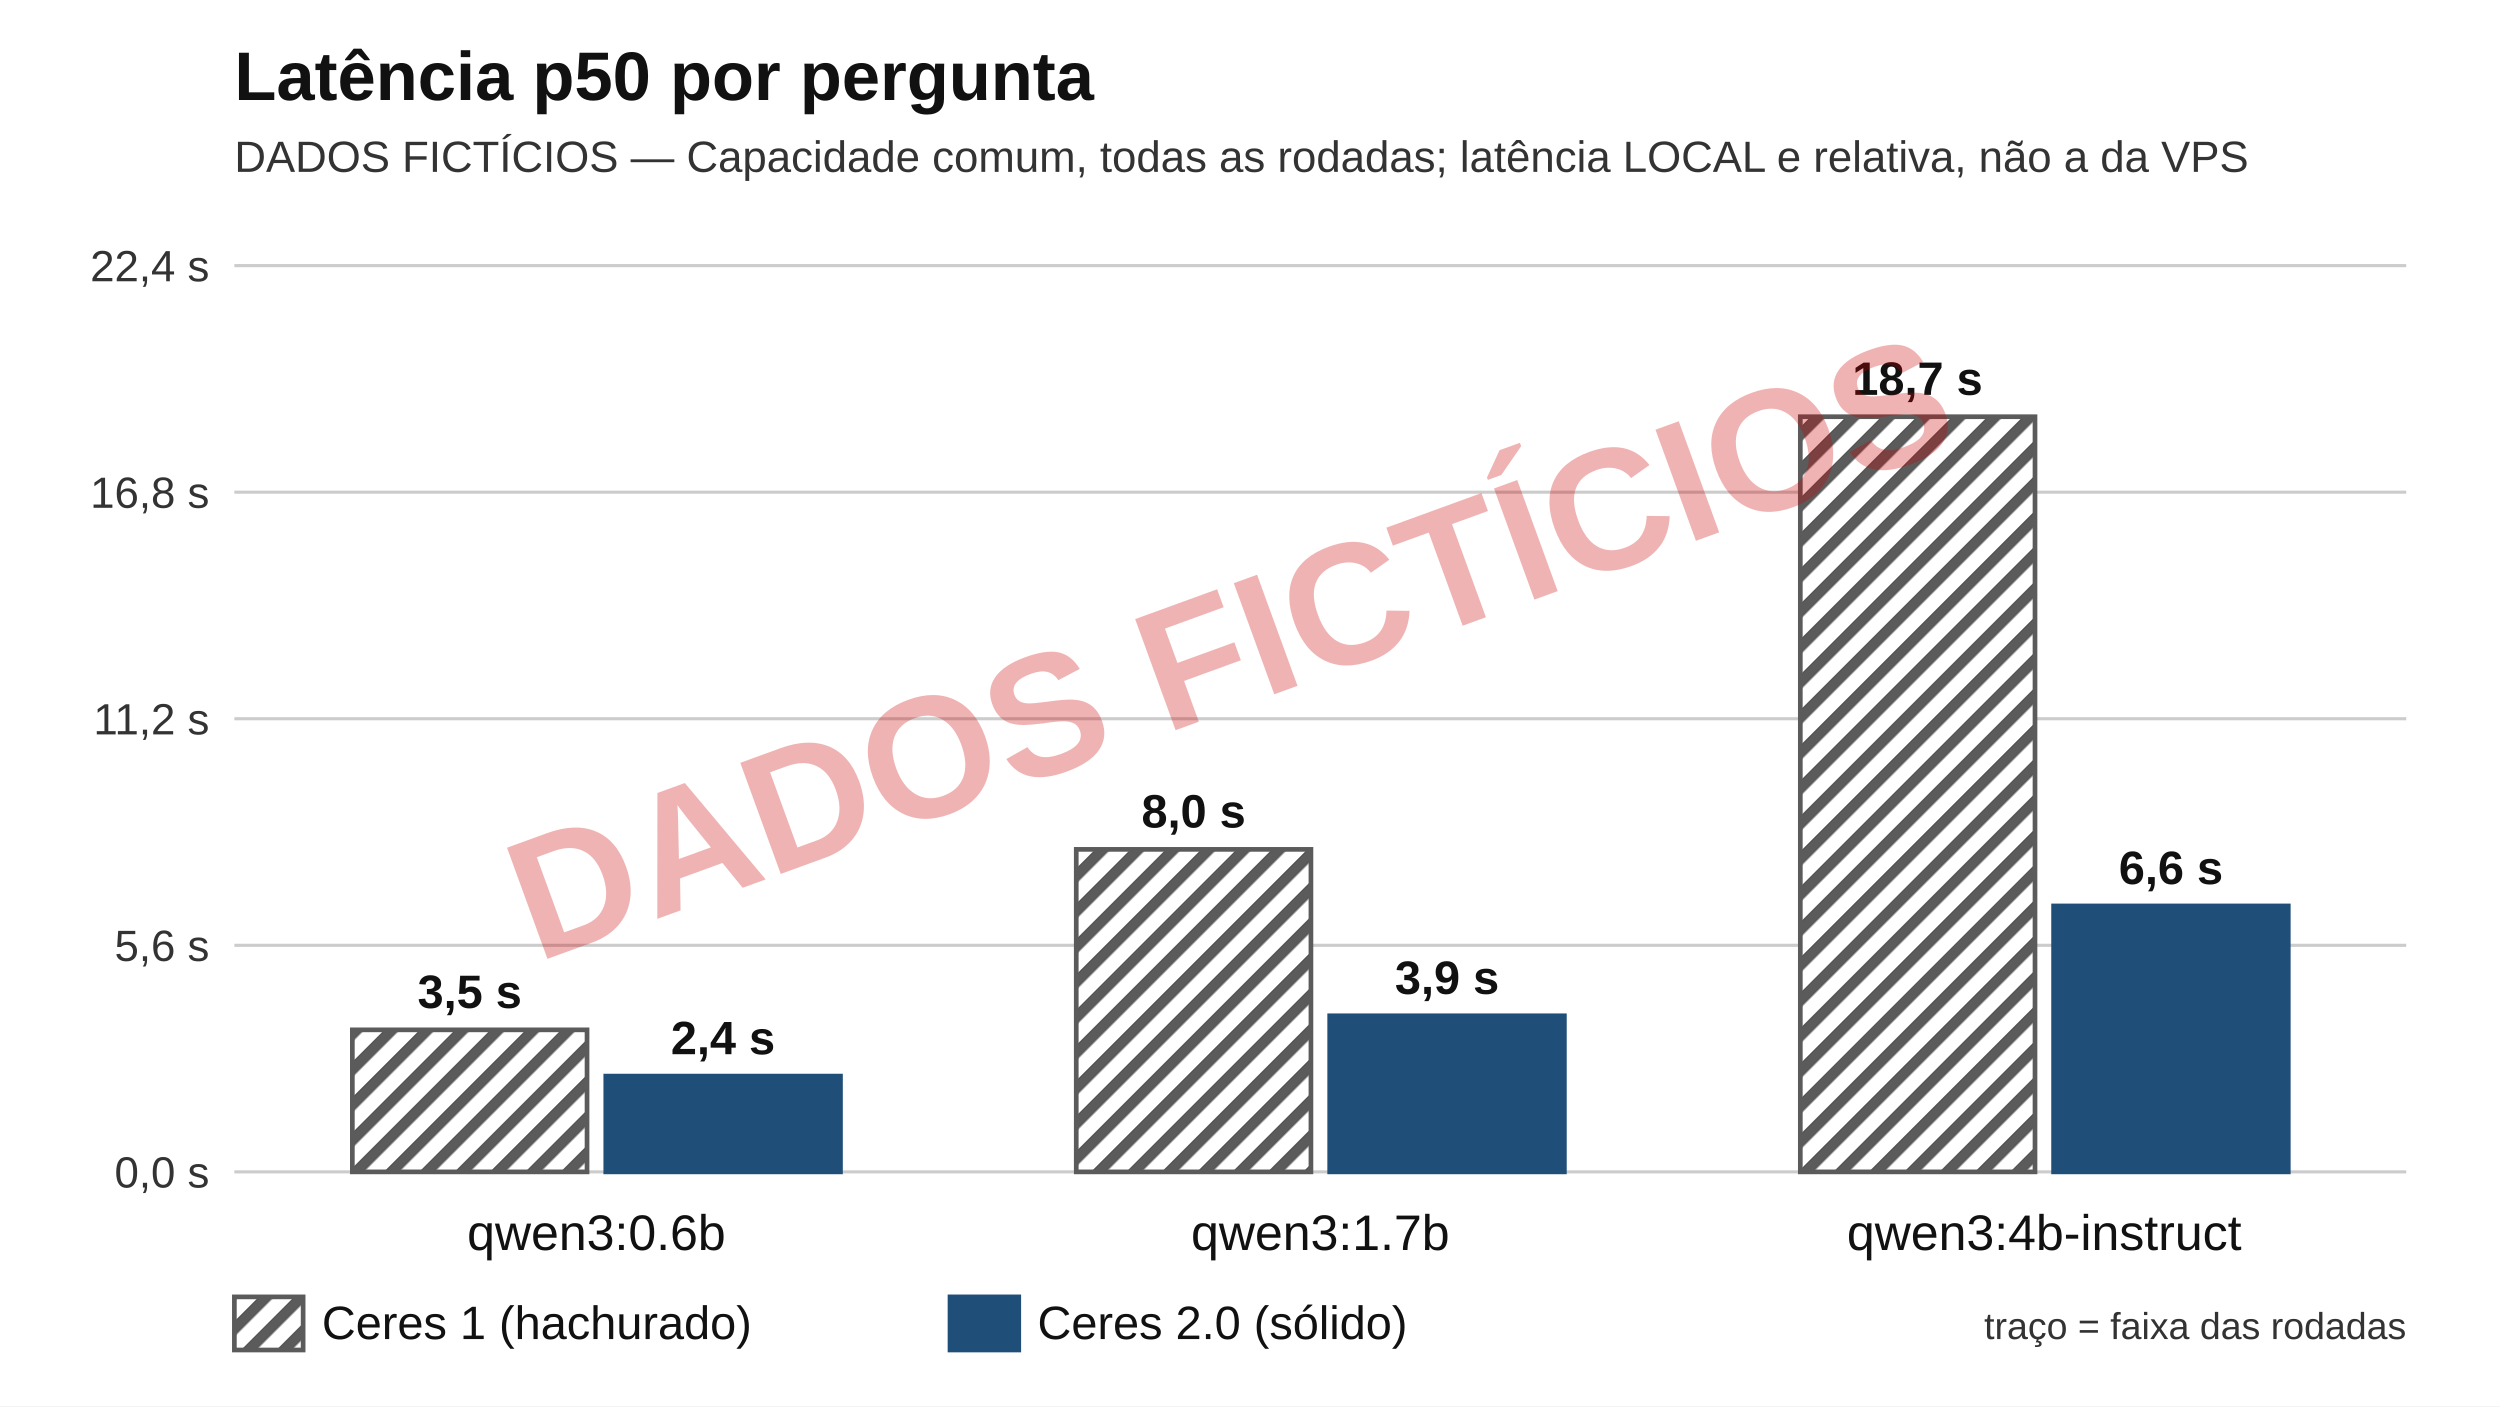
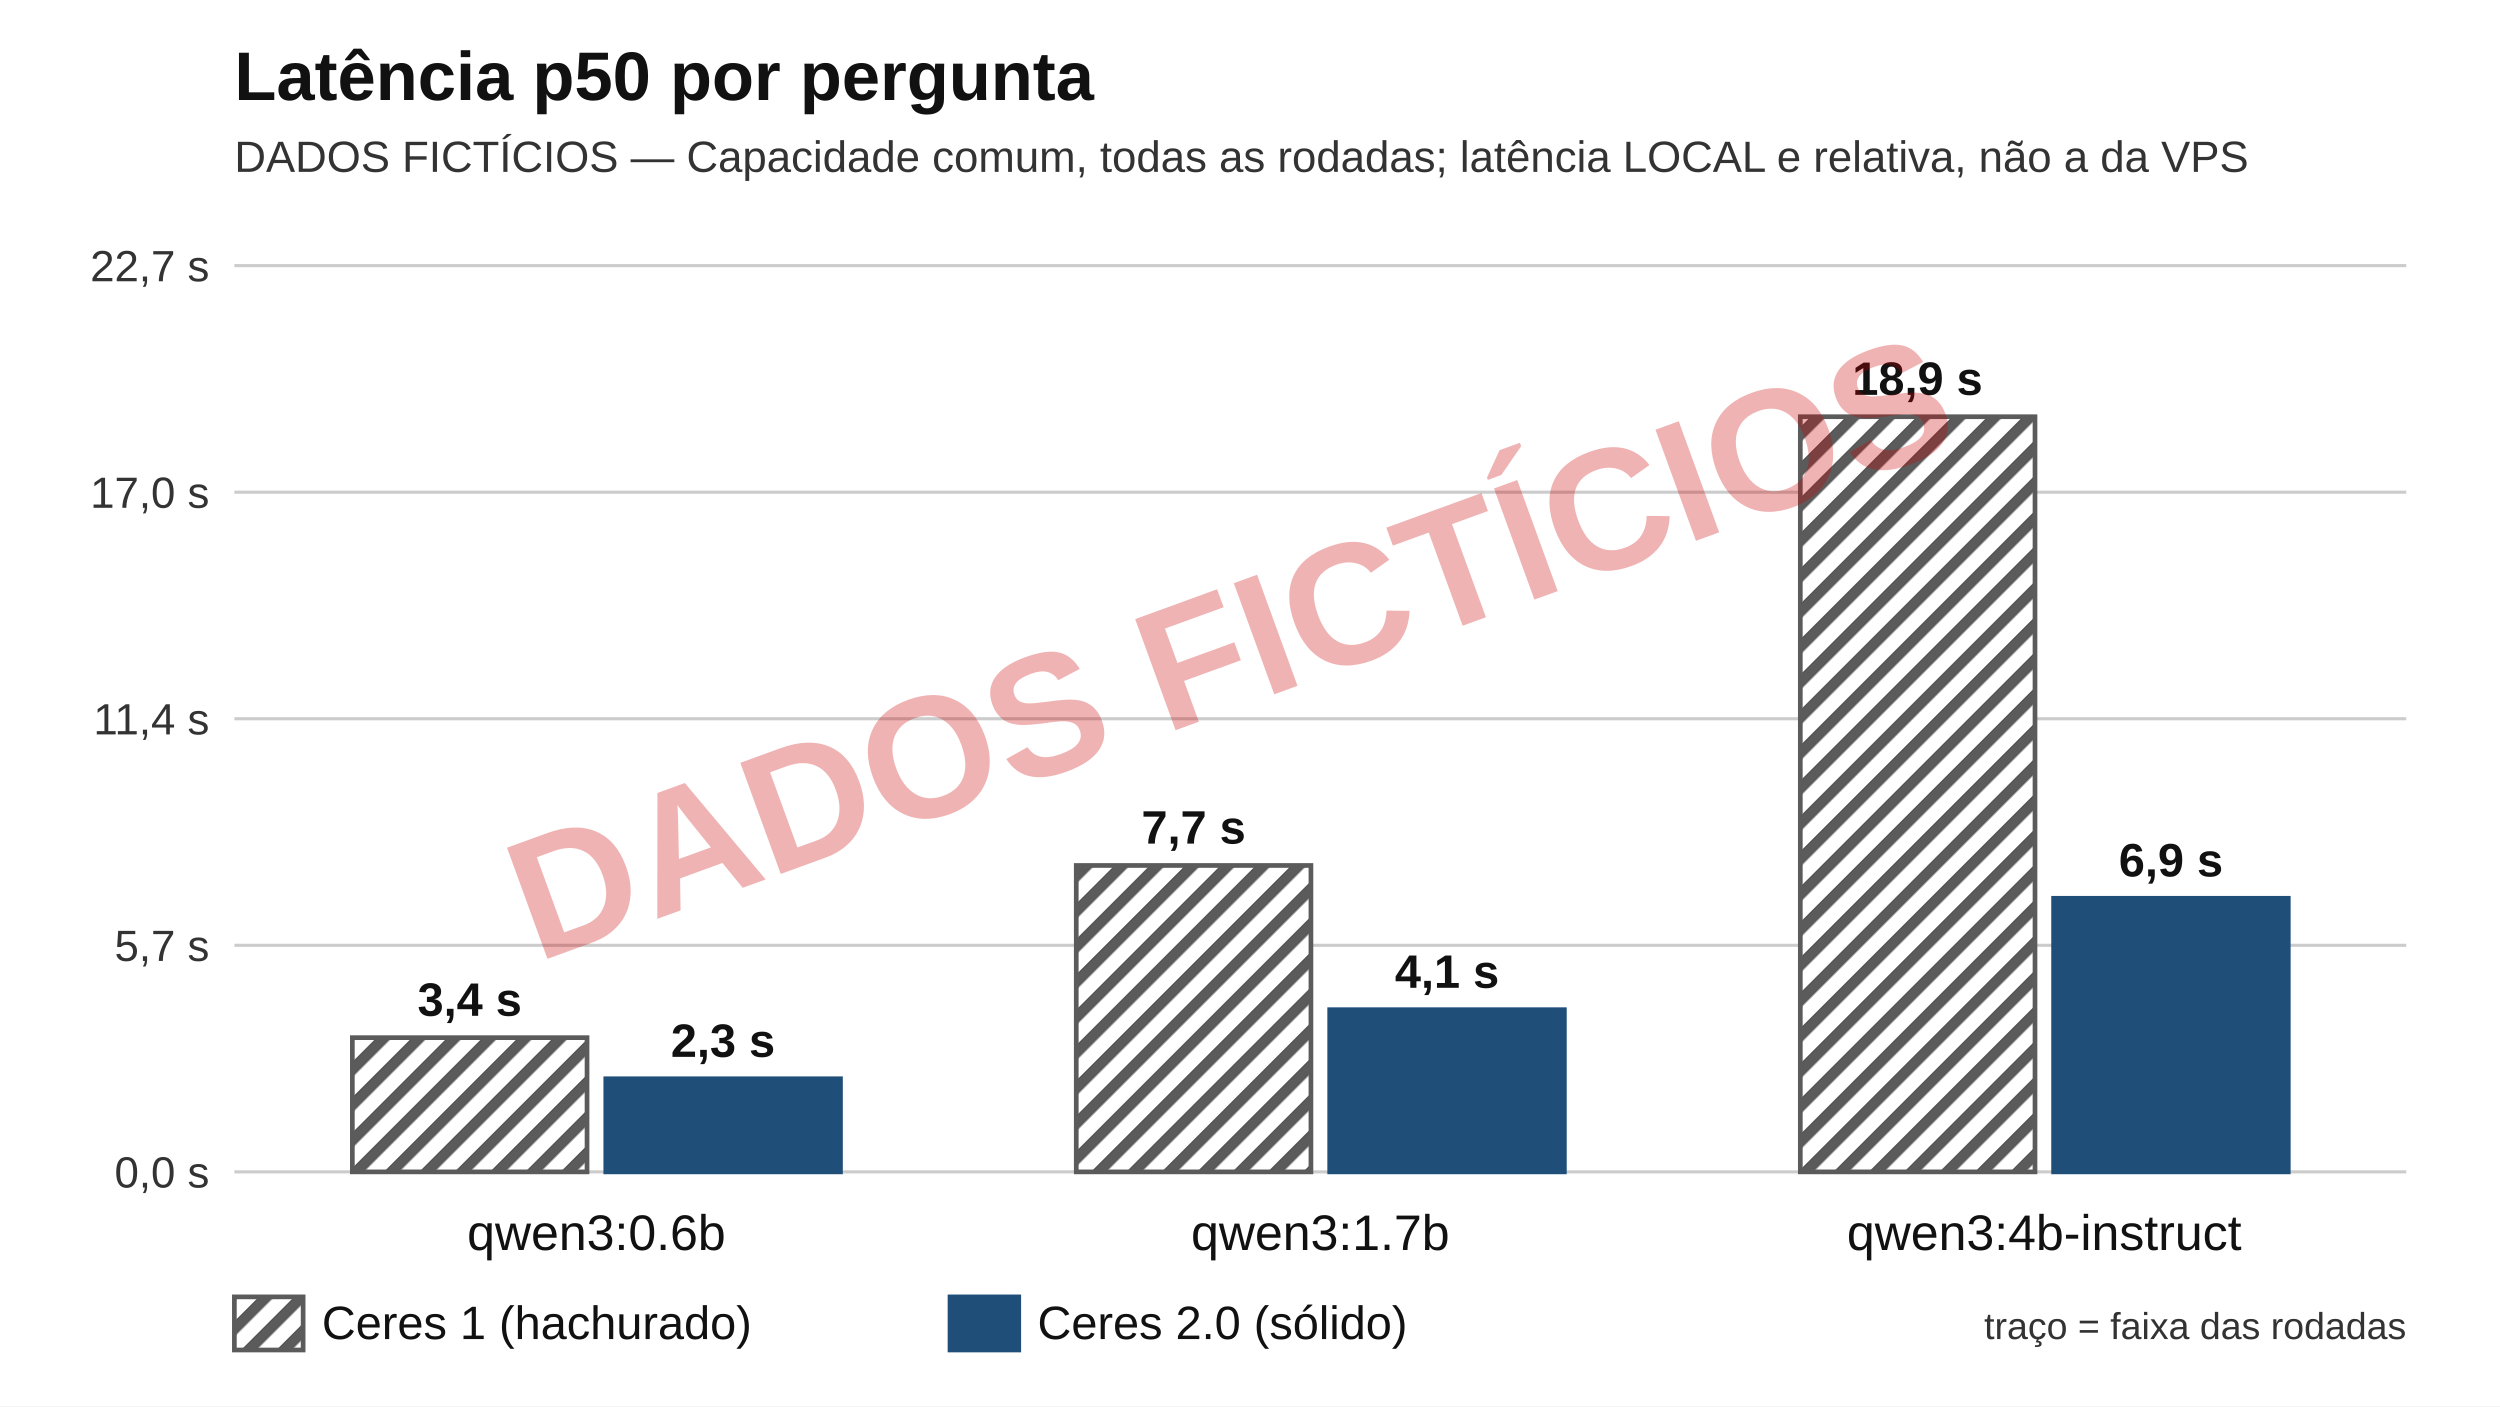
<svg xmlns="http://www.w3.org/2000/svg" viewBox="0 0 1600 900" width="1600" height="900" font-family="Arial, Helvetica, sans-serif" role="img" aria-label="Latência p50 por pergunta">
  <defs>
    <pattern id="hachura-diagonal" width="16" height="16" patternUnits="userSpaceOnUse" patternTransform="rotate(45)">
      <rect width="16" height="16" fill="#ffffff" />
      <rect width="7" height="16" fill="#5b5b5b" />
    </pattern>
    <pattern id="hachura-pontos" width="14" height="14" patternUnits="userSpaceOnUse">
      <rect width="14" height="14" fill="#ffffff" />
      <circle cx="7" cy="7" r="4" fill="#7a4b00" />
    </pattern>
  </defs>
  <rect width="1600" height="900" fill="#ffffff" />
  <text x="150" y="64" font-size="44" font-weight="bold" fill="#111111">Latência p50 por pergunta</text>
  <text x="150" y="110" font-size="28" fill="#333333">DADOS FICTÍCIOS — Capacidade comum, todas as rodadas; latência LOCAL e relativa, não a da VPS</text>
  <line x1="150" y1="750.0" x2="1540" y2="750.0" stroke="#cccccc" stroke-width="2" />
  <text x="134" y="760.0" font-size="28" text-anchor="end" fill="#333333">0,0 s</text>
  <line x1="150" y1="605.0" x2="1540" y2="605.0" stroke="#cccccc" stroke-width="2" />
-   <text x="134" y="615.0" font-size="28" text-anchor="end" fill="#333333">5,6 s</text>
+   <text x="134" y="615.0" font-size="28" text-anchor="end" fill="#333333">5,7 s</text>
  <line x1="150" y1="460.0" x2="1540" y2="460.0" stroke="#cccccc" stroke-width="2" />
-   <text x="134" y="470.0" font-size="28" text-anchor="end" fill="#333333">11,2 s</text>
+   <text x="134" y="470.0" font-size="28" text-anchor="end" fill="#333333">11,4 s</text>
  <line x1="150" y1="315.0" x2="1540" y2="315.0" stroke="#cccccc" stroke-width="2" />
-   <text x="134" y="325.0" font-size="28" text-anchor="end" fill="#333333">16,8 s</text>
+   <text x="134" y="325.0" font-size="28" text-anchor="end" fill="#333333">17,0 s</text>
  <line x1="150" y1="170.0" x2="1540" y2="170.0" stroke="#cccccc" stroke-width="2" />
-   <text x="134" y="180.0" font-size="28" text-anchor="end" fill="#333333">22,4 s</text>
+   <text x="134" y="180.0" font-size="28" text-anchor="end" fill="#333333">22,7 s</text>
  <text x="381.7" y="800" font-size="32" text-anchor="middle" fill="#111111">qwen3:0.6b</text>
-   <rect x="225.5" y="659.1" width="150.2" height="90.9" fill="url(#hachura-diagonal)" stroke="#5b5b5b" stroke-width="3" />
-   <text x="300.6" y="645.1" font-size="30" font-weight="bold" text-anchor="middle" fill="#111111">3,5 s</text>
-   <rect x="387.7" y="688.7" width="150.2" height="61.3" fill="#1f4e79" stroke="#1f4e79" stroke-width="3" />
-   <text x="462.7" y="674.7" font-size="30" font-weight="bold" text-anchor="middle" fill="#111111">2,4 s</text>
+   <rect x="225.5" y="664.1" width="150.2" height="85.9" fill="url(#hachura-diagonal)" stroke="#5b5b5b" stroke-width="3" />
+   <text x="300.6" y="650.1" font-size="30" font-weight="bold" text-anchor="middle" fill="#111111">3,4 s</text>
+   <rect x="387.7" y="690.4" width="150.2" height="59.6" fill="#1f4e79" stroke="#1f4e79" stroke-width="3" />
+   <text x="462.7" y="676.4" font-size="30" font-weight="bold" text-anchor="middle" fill="#111111">2,3 s</text>
  <text x="845.0" y="800" font-size="32" text-anchor="middle" fill="#111111">qwen3:1.7b</text>
-   <rect x="688.8" y="543.6" width="150.2" height="206.4" fill="url(#hachura-diagonal)" stroke="#5b5b5b" stroke-width="3" />
-   <text x="763.9" y="529.6" font-size="30" font-weight="bold" text-anchor="middle" fill="#111111">8,0 s</text>
-   <rect x="851.0" y="650.1" width="150.2" height="99.9" fill="#1f4e79" stroke="#1f4e79" stroke-width="3" />
-   <text x="926.1" y="636.1" font-size="30" font-weight="bold" text-anchor="middle" fill="#111111">3,9 s</text>
+   <rect x="688.8" y="553.9" width="150.2" height="196.1" fill="url(#hachura-diagonal)" stroke="#5b5b5b" stroke-width="3" />
+   <text x="763.9" y="539.9" font-size="30" font-weight="bold" text-anchor="middle" fill="#111111">7,7 s</text>
+   <rect x="851.0" y="646.2" width="150.2" height="103.8" fill="#1f4e79" stroke="#1f4e79" stroke-width="3" />
+   <text x="926.1" y="632.2" font-size="30" font-weight="bold" text-anchor="middle" fill="#111111">4,1 s</text>
  <text x="1308.3" y="800" font-size="32" text-anchor="middle" fill="#111111">qwen3:4b-instruct</text>
  <rect x="1152.2" y="266.7" width="150.2" height="483.3" fill="url(#hachura-diagonal)" stroke="#5b5b5b" stroke-width="3" />
-   <text x="1227.2" y="252.7" font-size="30" font-weight="bold" text-anchor="middle" fill="#111111">18,7 s</text>
-   <rect x="1314.3" y="579.8" width="150.2" height="170.2" fill="#1f4e79" stroke="#1f4e79" stroke-width="3" />
-   <text x="1389.4" y="565.8" font-size="30" font-weight="bold" text-anchor="middle" fill="#111111">6,6 s</text>
+   <text x="1227.2" y="252.7" font-size="30" font-weight="bold" text-anchor="middle" fill="#111111">18,9 s</text>
+   <rect x="1314.3" y="574.9" width="150.2" height="175.1" fill="#1f4e79" stroke="#1f4e79" stroke-width="3" />
+   <text x="1389.4" y="560.9" font-size="30" font-weight="bold" text-anchor="middle" fill="#111111">6,9 s</text>
  <rect x="150" y="830" width="44" height="34" fill="url(#hachura-diagonal)" stroke="#5b5b5b" stroke-width="3" />
  <text x="206" y="857" font-size="30" fill="#111111">Ceres 1 (hachurado)</text>
  <rect x="608" y="830" width="44" height="34" fill="#1f4e79" stroke="#1f4e79" stroke-width="3" />
  <text x="664" y="857" font-size="30" fill="#111111">Ceres 2.0 (sólido)</text>
  <text x="1540" y="857" font-size="24" text-anchor="end" fill="#333333">traço = faixa das rodadas</text>
  <text x="800.0" y="450.0" font-size="110" font-weight="bold" fill="#cc0000" fill-opacity="0.30" text-anchor="middle" transform="rotate(-20 800.0 450.0)">DADOS FICTÍCIOS</text>
</svg>
